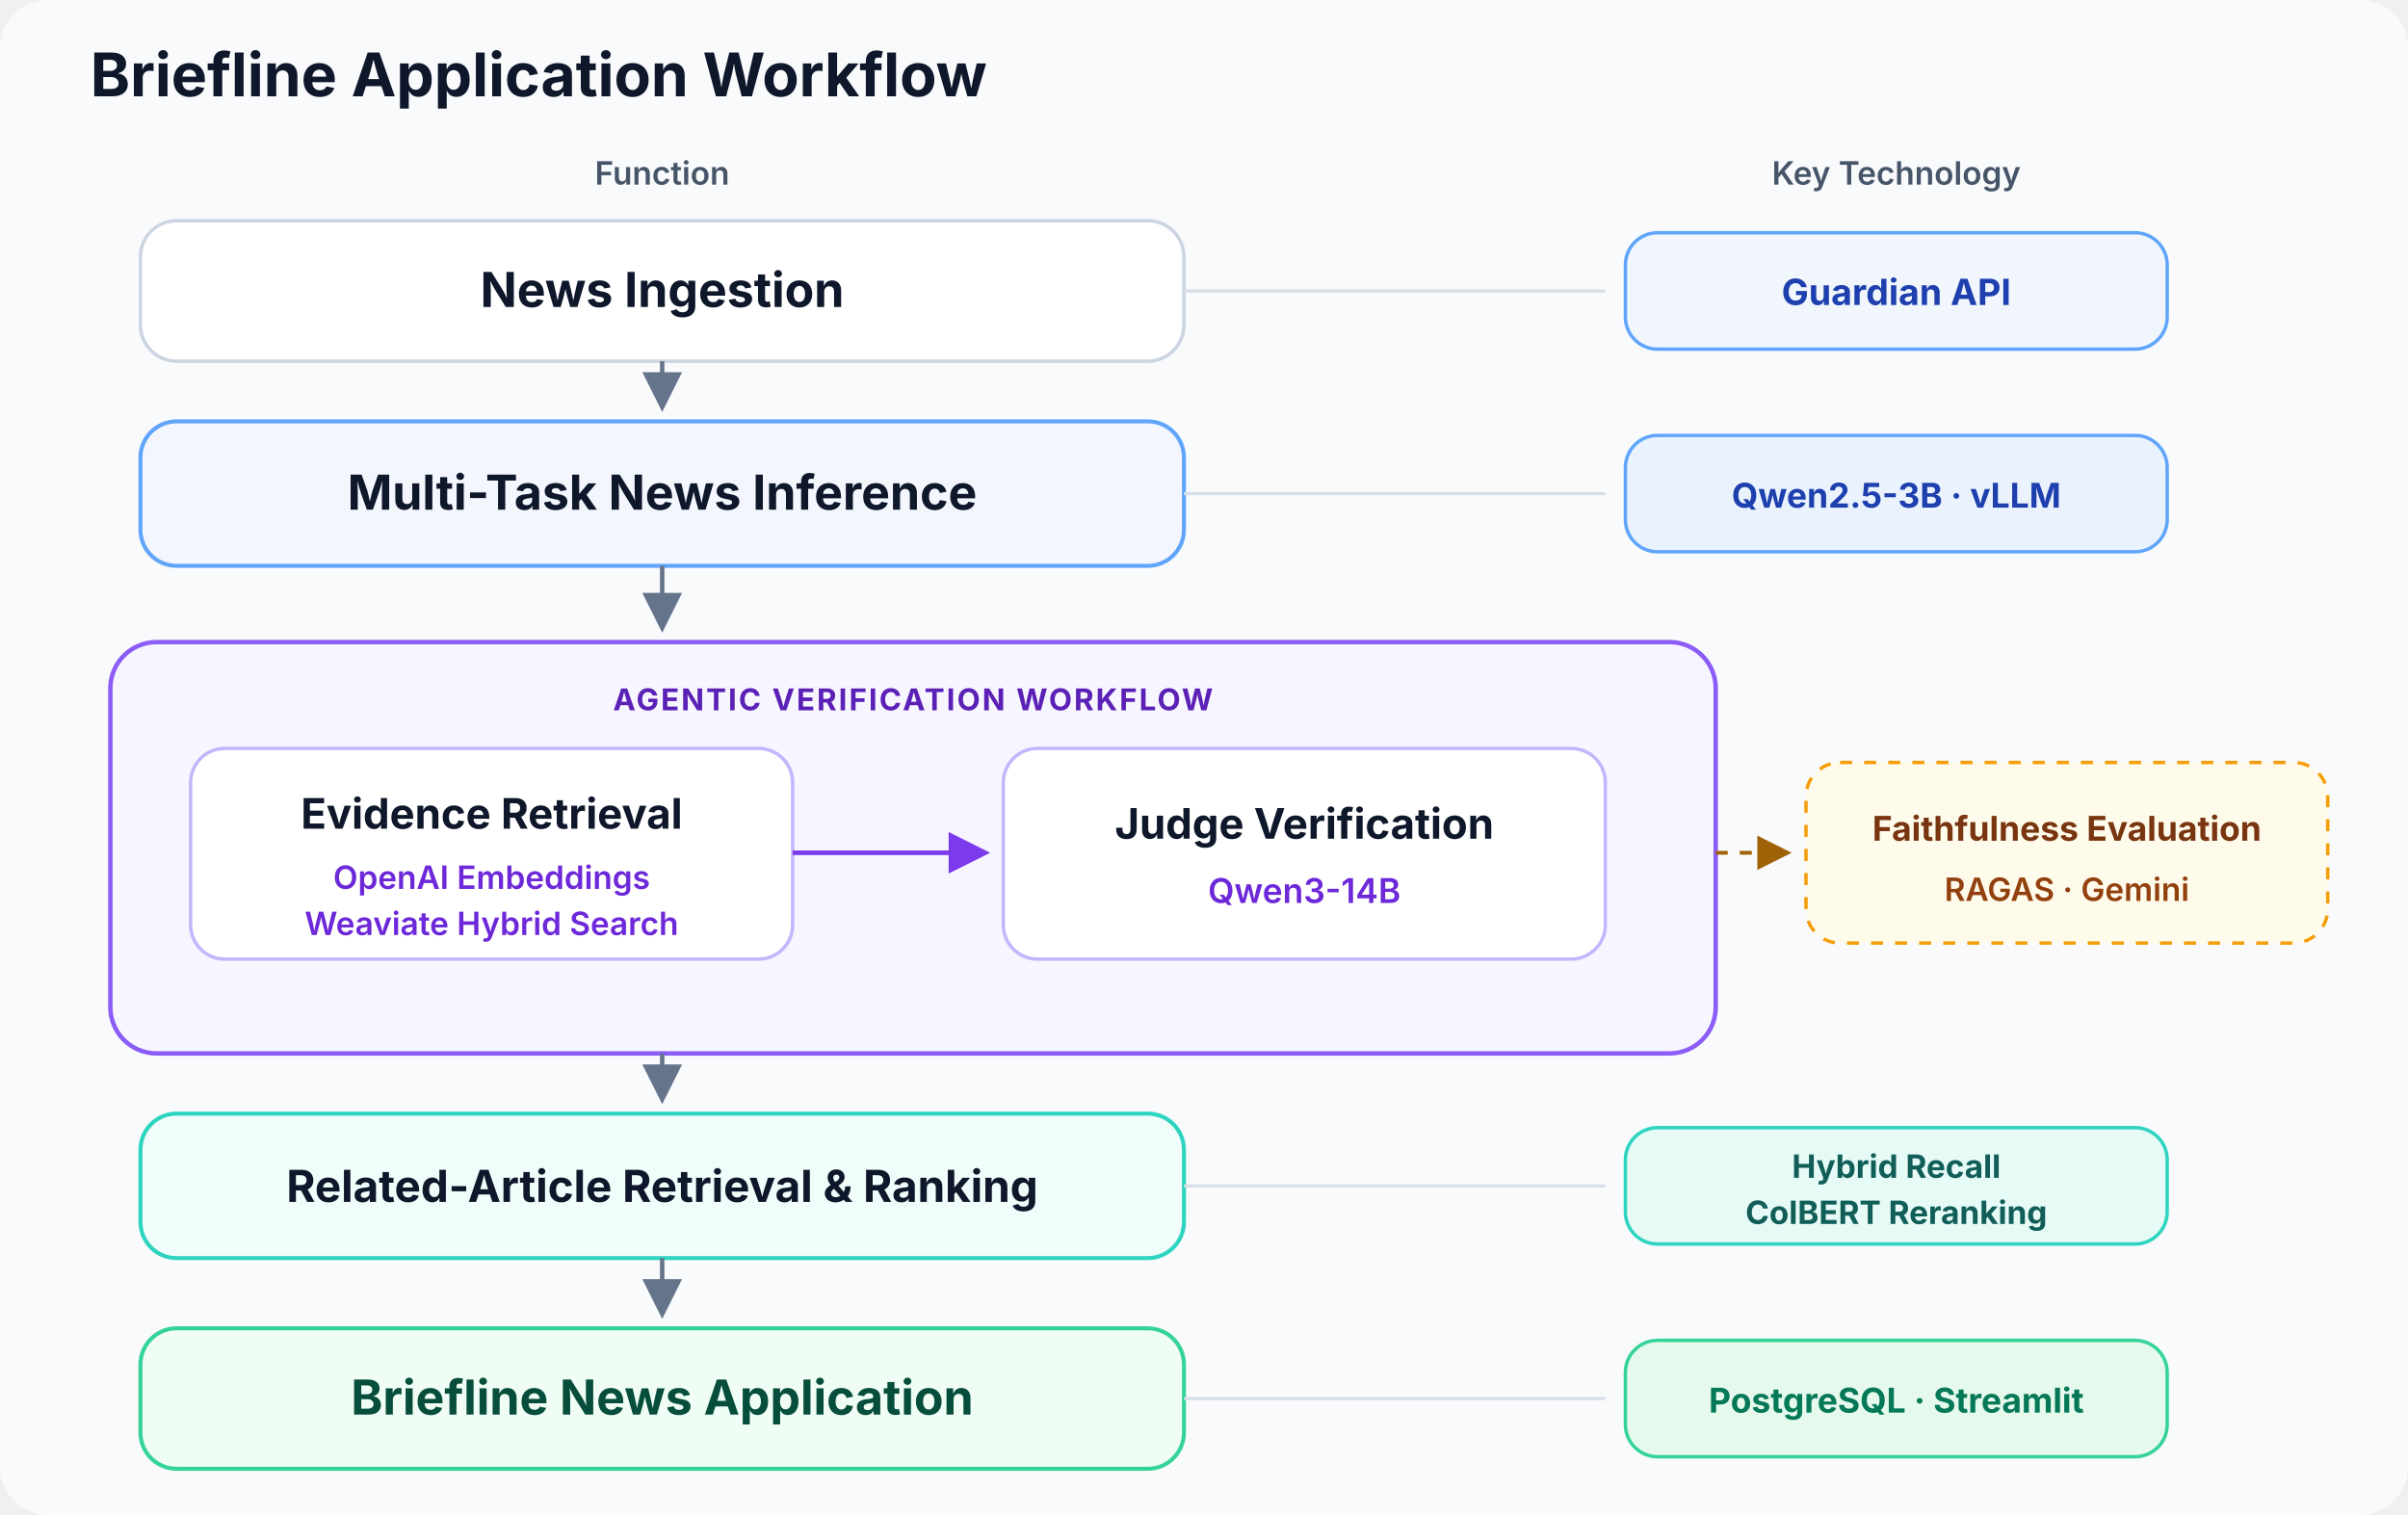
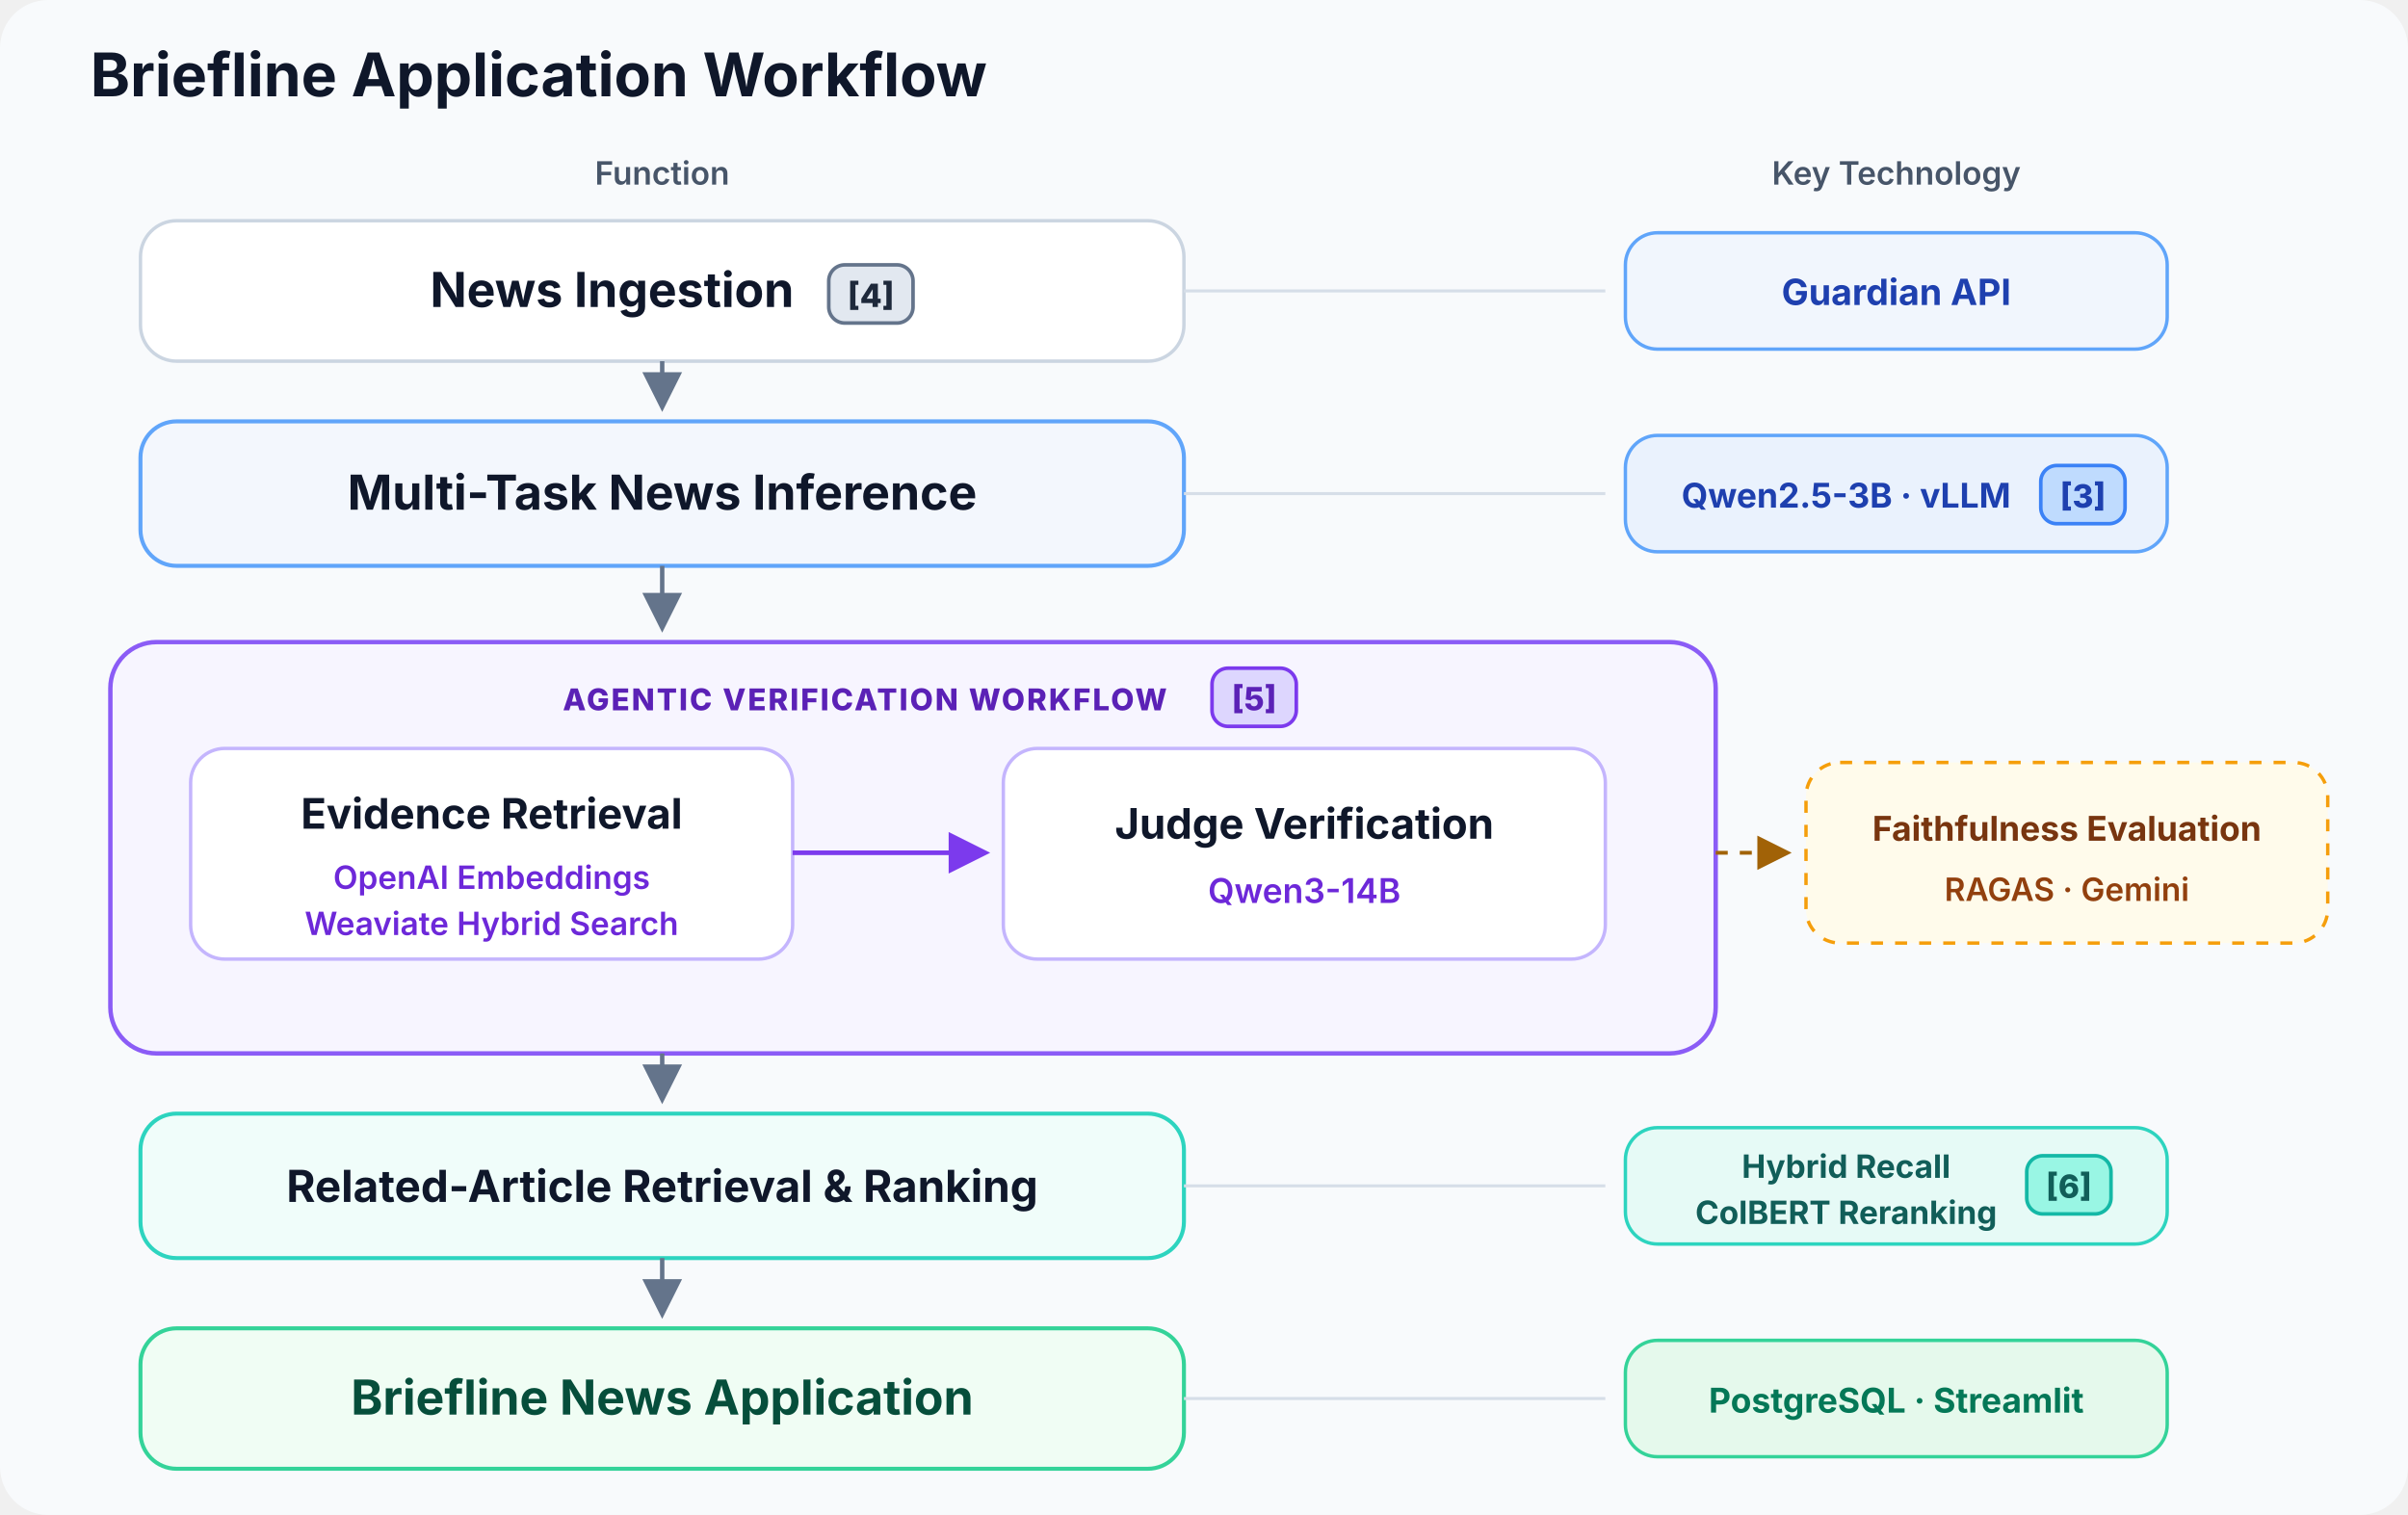
<svg xmlns="http://www.w3.org/2000/svg" width="1200" height="755" viewBox="0 0 1200 755" role="img" aria-labelledby="title desc">
  <defs>
    <marker id="arrow" markerWidth="9" markerHeight="9" refX="7.5" refY="4.5" orient="auto" markerUnits="strokeWidth">
      <path d="M 0 0 L 9 4.5 L 0 9 z" fill="#64748B" />
    </marker>
    <marker id="purpleArrow" markerWidth="9" markerHeight="9" refX="7.5" refY="4.5" orient="auto" markerUnits="strokeWidth">
      <path d="M 0 0 L 9 4.5 L 0 9 z" fill="#7C3AED" />
    </marker>
    <marker id="amberArrow" markerWidth="9" markerHeight="9" refX="7.5" refY="4.5" orient="auto" markerUnits="strokeWidth">
      <path d="M 0 0 L 9 4.5 L 0 9 z" fill="#A16207" />
    </marker>
  </defs>
  <rect width="1200" height="755" rx="24" fill="#F8FAFC" />
  <text x="45" y="48" fill="#0F172A" font-family="Inter, Segoe UI, Arial, sans-serif" font-size="30" font-weight="700">Briefline Application Workflow</text>
  <text x="330" y="92" text-anchor="middle" fill="#475569" font-family="Inter, Segoe UI, Arial, sans-serif" font-size="16" font-weight="600">Function</text>
  <text x="945" y="92" text-anchor="middle" fill="#475569" font-family="Inter, Segoe UI, Arial, sans-serif" font-size="16" font-weight="600">Key Technology</text>
  <g>
    <rect x="70" y="110" width="520" height="70" rx="18" fill="#FFFFFF" stroke="#CBD5E1" stroke-width="1.7" />
-     <text x="330" y="153" text-anchor="middle" fill="#0F172A" font-family="Inter, Segoe UI, Arial, sans-serif" font-size="24" font-weight="700">News Ingestion</text>
+     <text x="305" y="153" text-anchor="middle" fill="#0F172A" font-family="Inter, Segoe UI, Arial, sans-serif" font-size="24" font-weight="700">News Ingestion</text>
    <path d="M 590 145 H 800" stroke="#D6DEE8" stroke-width="1.5" />
    <rect x="810" y="116" width="270" height="58" rx="16" fill="#F1F6FD" stroke="#60A5FA" stroke-width="1.7" />
    <text x="945" y="152" text-anchor="middle" fill="#1E40AF" font-family="Inter, Segoe UI, Arial, sans-serif" font-size="18" font-weight="700">Guardian API</text>
  </g>
  <path d="M 330 180 V 202" stroke="#64748B" stroke-width="2.2" fill="none" marker-end="url(#arrow)" />
  <g>
    <rect x="70" y="210" width="520" height="72" rx="18" fill="#F3F7FD" stroke="#60A5FA" stroke-width="2" />
    <text x="330" y="254" text-anchor="middle" fill="#0F172A" font-family="Inter, Segoe UI, Arial, sans-serif" font-size="24" font-weight="700">Multi-Task News Inference</text>
    <path d="M 590 246 H 800" stroke="#D6DEE8" stroke-width="1.5" />
    <rect x="810" y="217" width="270" height="58" rx="16" fill="#EAF2FD" stroke="#60A5FA" stroke-width="1.7" />
-     <text x="945" y="253" text-anchor="middle" fill="#1E40AF" font-family="Inter, Segoe UI, Arial, sans-serif" font-size="17" font-weight="700">Qwen2.5-3B · vLLM</text>
+     <text x="920" y="253" text-anchor="middle" fill="#1E40AF" font-family="Inter, Segoe UI, Arial, sans-serif" font-size="17" font-weight="700">Qwen2.5-3B · vLLM</text>
  </g>
  <path d="M 330 282 V 312" stroke="#64748B" stroke-width="2.2" fill="none" marker-end="url(#arrow)" />
  <g>
    <rect x="55" y="320" width="800" height="205" rx="23" fill="#F7F5FF" stroke="#8B5CF6" stroke-width="2.2" />
-     <text x="455" y="354" text-anchor="middle" fill="#5B21B6" font-family="Inter, Segoe UI, Arial, sans-serif" font-size="15" font-weight="700" letter-spacing="1">AGENTIC VERIFICATION WORKFLOW</text>
+     <text x="431" y="354" text-anchor="middle" fill="#5B21B6" font-family="Inter, Segoe UI, Arial, sans-serif" font-size="15" font-weight="800" letter-spacing="1">AGENTIC VERIFICATION WORKFLOW</text>
    <rect x="95" y="373" width="300" height="105" rx="17" fill="#FFFFFF" stroke="#C4B5FD" stroke-width="1.7" />
    <text x="245" y="413" text-anchor="middle" fill="#0F172A" font-family="Inter, Segoe UI, Arial, sans-serif" font-size="21" font-weight="700">Evidence Retrieval</text>
    <text x="245" y="443" text-anchor="middle" fill="#6D28D9" font-family="Inter, Segoe UI, Arial, sans-serif" font-size="16" font-weight="600">OpenAI Embeddings</text>
    <text x="245" y="466" text-anchor="middle" fill="#6D28D9" font-family="Inter, Segoe UI, Arial, sans-serif" font-size="16" font-weight="600">Weaviate Hybrid Search</text>
    <path d="M 395 425 H 490" stroke="#7C3AED" stroke-width="2.3" fill="none" marker-end="url(#purpleArrow)" />
    <rect x="500" y="373" width="300" height="105" rx="17" fill="#FFFFFF" stroke="#C4B5FD" stroke-width="1.7" />
    <text x="650" y="418" text-anchor="middle" fill="#0F172A" font-family="Inter, Segoe UI, Arial, sans-serif" font-size="21" font-weight="700">Judge Verification</text>
    <text x="650" y="450" text-anchor="middle" fill="#6D28D9" font-family="Inter, Segoe UI, Arial, sans-serif" font-size="17" font-weight="600">Qwen3-14B</text>
  </g>
  <path d="M 855 425 H 890" stroke="#A16207" stroke-width="1.9" stroke-dasharray="6 6" fill="none" marker-end="url(#amberArrow)" />
  <g>
    <rect x="900" y="380" width="260" height="90" rx="17" fill="#FFFBEB" stroke="#F59E0B" stroke-width="1.7" stroke-dasharray="6 6" />
    <text x="1030" y="419" text-anchor="middle" fill="#78350F" font-family="Inter, Segoe UI, Arial, sans-serif" font-size="17" font-weight="700">Faithfulness Evaluation</text>
    <text x="1030" y="449" text-anchor="middle" fill="#92400E" font-family="Inter, Segoe UI, Arial, sans-serif" font-size="16" font-weight="600">RAGAS · Gemini</text>
  </g>
  <path d="M 330 525 V 547" stroke="#64748B" stroke-width="2.2" fill="none" marker-end="url(#arrow)" />
  <g>
    <rect x="70" y="555" width="520" height="72" rx="18" fill="#F0FDFA" stroke="#2DD4BF" stroke-width="2" />
    <text x="330" y="599" text-anchor="middle" fill="#0F172A" font-family="Inter, Segoe UI, Arial, sans-serif" font-size="22" font-weight="700">Related-Article Retrieval &amp; Ranking</text>
    <path d="M 590 591 H 800" stroke="#D6DEE8" stroke-width="1.5" />
    <rect x="810" y="562" width="270" height="58" rx="16" fill="#E6FAF6" stroke="#2DD4BF" stroke-width="1.7" />
-     <text x="945" y="587" text-anchor="middle" fill="#115E59" font-family="Inter, Segoe UI, Arial, sans-serif" font-size="16" font-weight="700">Hybrid Recall</text>
-     <text x="945" y="610" text-anchor="middle" fill="#115E59" font-family="Inter, Segoe UI, Arial, sans-serif" font-size="16" font-weight="700">ColBERT Reranking</text>
+     <text x="920" y="587" text-anchor="middle" fill="#115E59" font-family="Inter, Segoe UI, Arial, sans-serif" font-size="16" font-weight="700">Hybrid Recall</text>
+     <text x="920" y="610" text-anchor="middle" fill="#115E59" font-family="Inter, Segoe UI, Arial, sans-serif" font-size="16" font-weight="700">ColBERT Reranking</text>
  </g>
  <path d="M 330 627 V 654" stroke="#64748B" stroke-width="2.2" fill="none" marker-end="url(#arrow)" />
  <g>
    <rect x="70" y="662" width="520" height="70" rx="18" fill="#F0FDF4" stroke="#34D399" stroke-width="2" />
    <text x="330" y="705" text-anchor="middle" fill="#064E3B" font-family="Inter, Segoe UI, Arial, sans-serif" font-size="24" font-weight="700">Briefline News Application</text>
    <path d="M 590 697 H 800" stroke="#D6DEE8" stroke-width="1.5" />
    <rect x="810" y="668" width="270" height="58" rx="16" fill="#E5F9EC" stroke="#34D399" stroke-width="1.7" />
    <text x="945" y="704" text-anchor="middle" fill="#047857" font-family="Inter, Segoe UI, Arial, sans-serif" font-size="17" font-weight="700">PostgreSQL · Streamlit</text>
  </g>
+   <g aria-label="Highlight 4: from benchmarks to current news">
+     <rect x="413" y="132" width="42" height="29" rx="8" fill="#E2E8F0" stroke="#64748B" stroke-width="1.8" />
+     <text x="434" y="153" text-anchor="middle" fill="#1E293B" font-family="Inter, Segoe UI, Arial, sans-serif" font-size="16" font-weight="800">[4]</text>
+   </g>
+   <g aria-label="Highlight 3: vLLM inference carried forward from the model training workflow">
+     <rect x="1017" y="232" width="42" height="29" rx="8" fill="#BFDBFE" stroke="#3B82F6" stroke-width="1.8" />
+     <text x="1038" y="253" text-anchor="middle" fill="#1E40AF" font-family="Inter, Segoe UI, Arial, sans-serif" font-size="16" font-weight="800">[3]</text>
+   </g>
+   <g aria-label="Highlight 5: agentic verification with LLM-as-a-Judge">
+     <rect x="604" y="333" width="42" height="29" rx="8" fill="#DDD6FE" stroke="#7C3AED" stroke-width="1.8" />
+     <text x="625" y="354" text-anchor="middle" fill="#5B21B6" font-family="Inter, Segoe UI, Arial, sans-serif" font-size="16" font-weight="800">[5]</text>
+   </g>
+   <g aria-label="Highlight 6: hybrid retrieval and ColBERT reranking">
+     <rect x="1010" y="576" width="42" height="29" rx="8" fill="#99F6E4" stroke="#14B8A6" stroke-width="1.8" />
+     <text x="1031" y="597" text-anchor="middle" fill="#115E59" font-family="Inter, Segoe UI, Arial, sans-serif" font-size="16" font-weight="800">[6]</text>
+   </g>
</svg>
